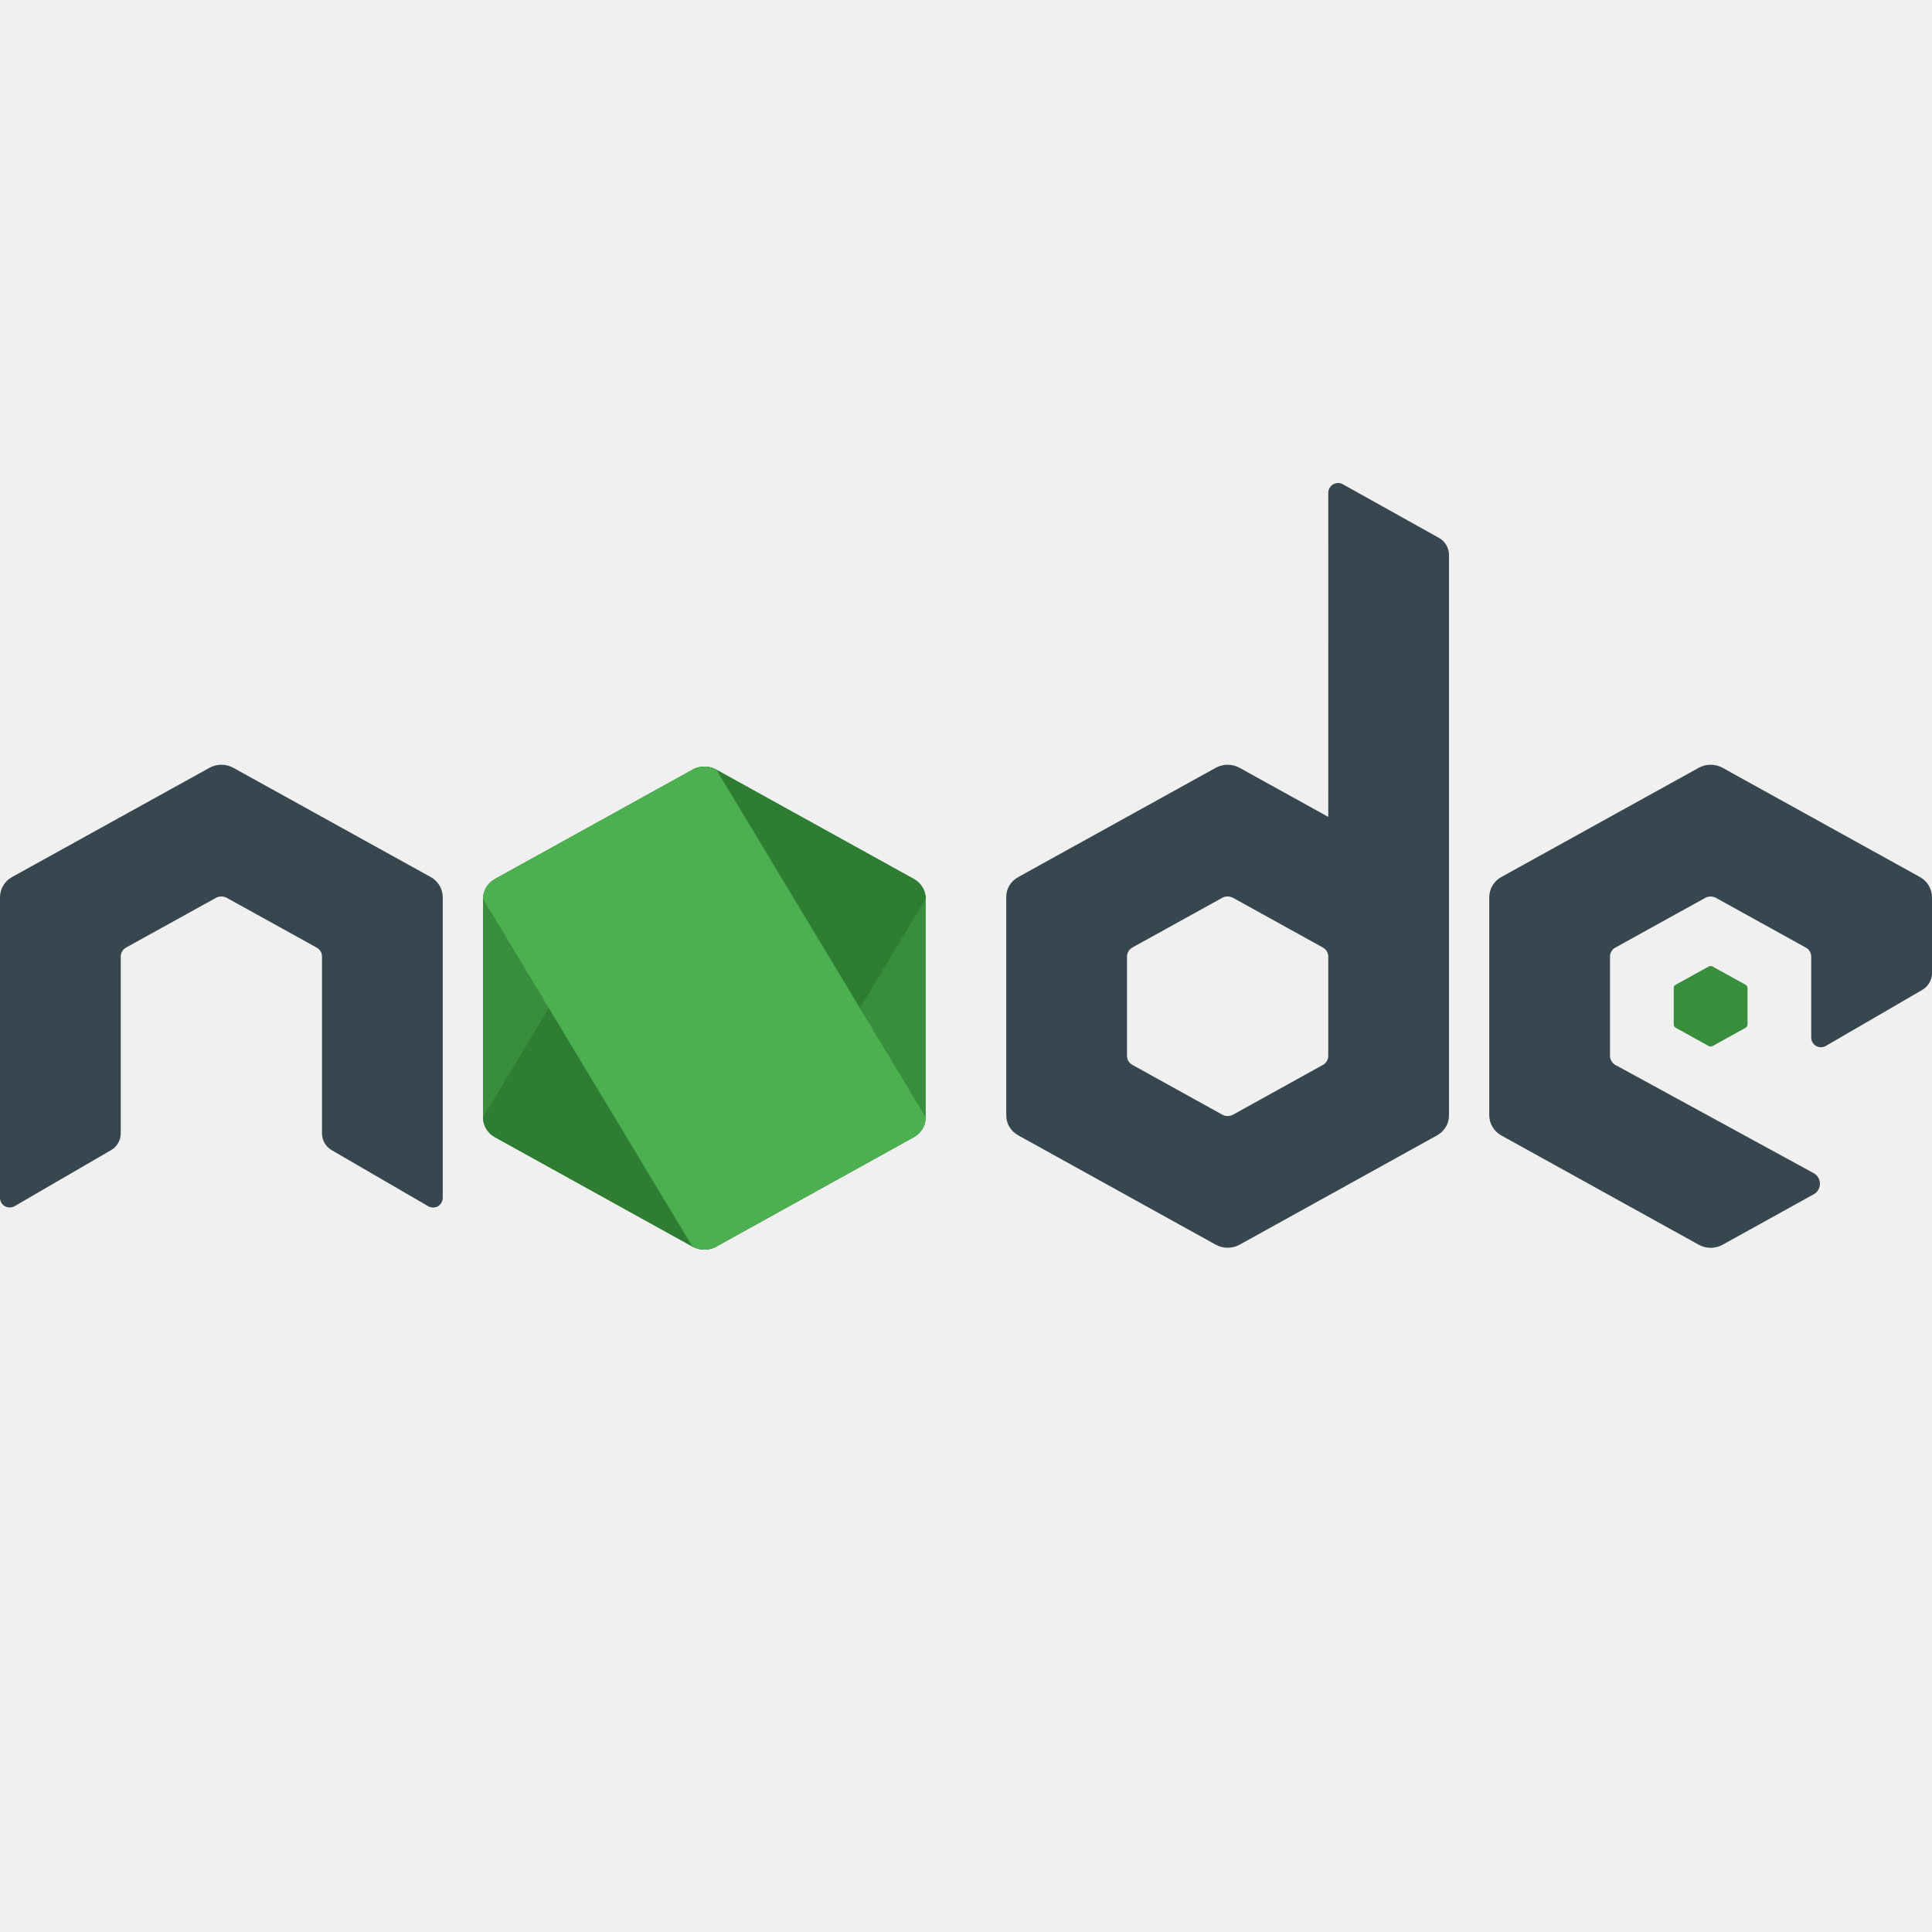
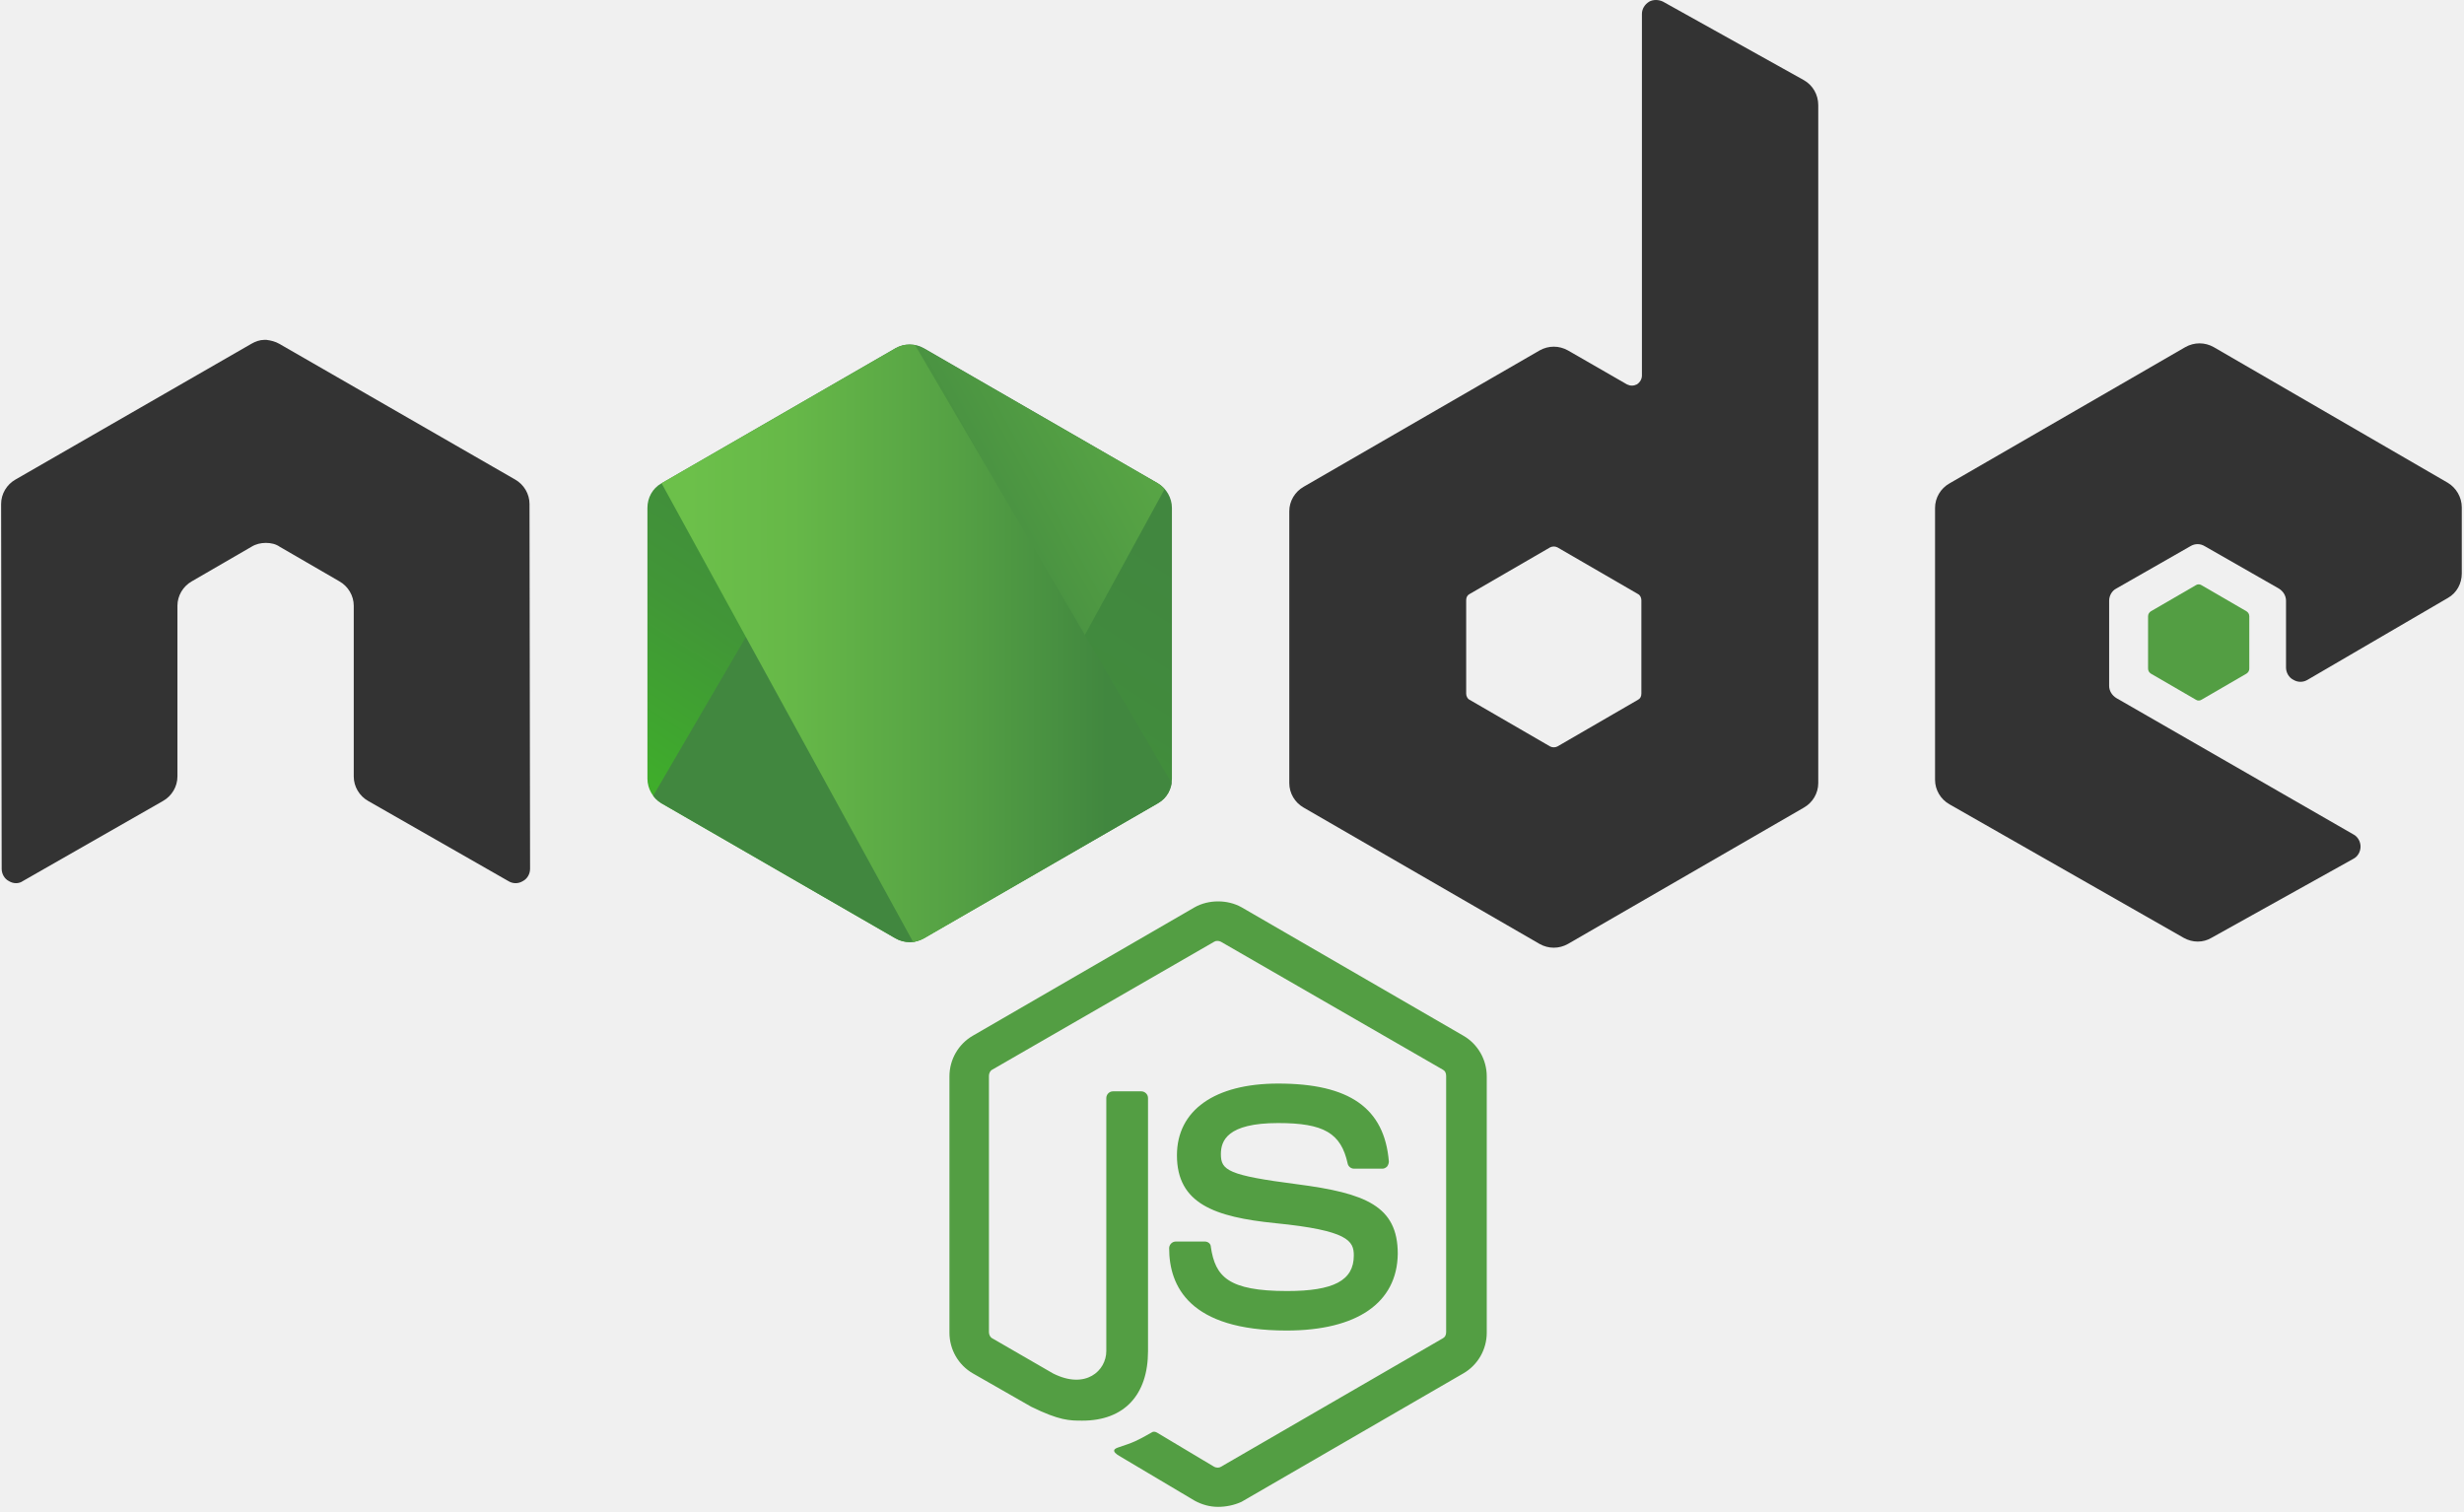
- <svg xmlns="http://www.w3.org/2000/svg" viewBox="0 0 48 48" width="48px" height="48px">
-   <path fill="#388e3c" d="M17.204 19.122l-4.907 2.715C12.113 21.938 12 22.126 12 22.329v5.433c0 .203.113.39.297.492l4.908 2.717c.183.101.41.101.593 0l4.907-2.717C22.887 28.152 23 27.965 23 27.762v-5.433c0-.203-.113-.39-.297-.492l-4.906-2.715c-.092-.051-.195-.076-.297-.076-.103 0-.205.025-.297.076M42.451 24.013l-.818.452c-.031.017-.049.048-.049.082v.906c0 .034.019.065.049.082l.818.453c.031.017.068.017.099 0l.818-.453c.03-.017.049-.048.049-.082v-.906c0-.034-.019-.065-.05-.082l-.818-.452C42.534 24.004 42.517 24 42.5 24S42.466 24.004 42.451 24.013" />
-   <path fill="#37474f" d="M35.751,13.364l-2.389-1.333c-0.075-0.042-0.167-0.041-0.241,0.003 c-0.074,0.044-0.12,0.123-0.12,0.209L33,20.295l-2.203-1.219C30.705,19.025,30.602,19,30.5,19c-0.102,0-0.205,0.025-0.297,0.076 h0.001l-4.907,2.715C25.113,21.892,25,22.08,25,22.282v5.433c0,0.203,0.113,0.39,0.297,0.492l4.908,2.717 c0.183,0.101,0.41,0.101,0.593,0l4.907-2.717C35.887,28.106,36,27.918,36,27.715V13.788C36,13.612,35.904,13.45,35.751,13.364z M32.866,26.458l-2.23,1.235c-0.083,0.046-0.186,0.046-0.269,0l-2.231-1.235C28.051,26.412,28,26.326,28,26.234v-2.47 c0-0.092,0.051-0.177,0.135-0.224l2.231-1.234h-0.001c0.042-0.023,0.088-0.034,0.135-0.034c0.047,0,0.093,0.012,0.135,0.034 l2.23,1.234C32.949,23.587,33,23.673,33,23.765v2.47C33,26.326,32.949,26.412,32.866,26.458z" />
-   <path fill="#2e7d32" d="M17.204,19.122L12,27.762c0,0.203,0.113,0.39,0.297,0.492l4.908,2.717 c0.183,0.101,0.41,0.101,0.593,0L23,22.329c0-0.203-0.113-0.39-0.297-0.492l-4.906-2.715c-0.092-0.051-0.195-0.076-0.297-0.076 c-0.103,0-0.205,0.025-0.297,0.076" />
-   <path fill="#4caf50" d="M17.204,19.122l-4.907,2.715C12.113,21.938,12,22.126,12,22.329l5.204,8.642 c0.183,0.101,0.41,0.101,0.593,0l4.907-2.717C22.887,28.152,23,27.965,23,27.762l-5.203-8.64c-0.092-0.051-0.195-0.076-0.297-0.076 c-0.103,0-0.205,0.025-0.297,0.076" />
-   <path fill="#37474f" d="M47.703 21.791l-4.906-2.715C42.705 19.025 42.602 19 42.5 19c-.102 0-.205.025-.297.076h.001l-4.907 2.715C37.114 21.892 37 22.084 37 22.294v5.411c0 .209.114.402.297.503l4.908 2.717c.184.102.409.102.593 0l2.263-1.253c.207-.115.206-.412-.002-.526l-4.924-2.687C40.052 26.412 40 26.325 40 26.231v-2.466c0-.092.05-.177.13-.221l2.235-1.236h-.001c.042-.023.088-.034.135-.034.047 0 .093.012.135.034l2.235 1.237c.08.044.13.129.13.221v2.012c0 .086.046.166.121.209.075.042.167.042.242-.001l2.398-1.393c.148-.086.24-.245.24-.417v-1.88C48 22.085 47.886 21.892 47.703 21.791zM10.703 21.791l-4.906-2.715C5.705 19.025 5.602 19 5.5 19c-.102 0-.205.025-.297.076h.001l-4.907 2.715C.114 21.892 0 22.084 0 22.294v7.465c0 .086.046.166.121.209.075.042.167.042.242-.001l2.398-1.393C2.909 28.488 3 28.329 3 28.157v-4.393c0-.092.05-.177.13-.221l2.235-1.236H5.365c.042-.023.088-.034.135-.034.047 0 .093.012.135.034l2.235 1.237C7.95 23.588 8 23.673 8 23.765v4.393c0 .172.091.331.24.417l2.398 1.393c.075.043.167.043.242.001C10.954 29.925 11 29.845 11 29.759v-7.464C11 22.085 10.886 21.892 10.703 21.791z" />
+ <svg xmlns="http://www.w3.org/2000/svg" xmlns:xlink="http://www.w3.org/1999/xlink" height="314" preserveAspectRatio="xMidYMid" viewBox="0 0 512 314" width="512">
+   <defs>
+     <linearGradient id="a">
+       <stop offset="0" stop-color="#41873f" />
+       <stop offset=".329" stop-color="#418b3d" />
+       <stop offset=".635" stop-color="#419637" />
+       <stop offset=".932" stop-color="#3fa92d" />
+       <stop offset="1" stop-color="#3fae2a" />
+     </linearGradient>
+     <linearGradient id="b" x1="68.188%" x2="27.823%" xlink:href="#a" y1="17.487%" y2="89.755%" />
+     <path id="c" d="m57.903 1.849c-1.849-1.04-4.045-1.04-5.894 0l-48.657 28.085c-1.849 1.04-2.889 3.005-2.889 5.085v56.285c0 2.08 1.156 4.045 2.889 5.085l48.657 28.085c1.849 1.04 4.045 1.04 5.894 0l48.657-28.085c1.849-1.04 2.889-3.005 2.889-5.085v-56.285c0-2.08-1.156-4.045-2.889-5.085z" />
+     <linearGradient id="d" x1="43.277%" x2="159.245%" y1="55.169%" y2="-18.306%">
+       <stop offset=".138" stop-color="#41873f" />
+       <stop offset=".403" stop-color="#54a044" />
+       <stop offset=".714" stop-color="#66b848" />
+       <stop offset=".908" stop-color="#6cc04a" />
+     </linearGradient>
+     <linearGradient id="e">
+       <stop offset=".092" stop-color="#6cc04a" />
+       <stop offset=".286" stop-color="#66b848" />
+       <stop offset=".597" stop-color="#54a044" />
+       <stop offset=".862" stop-color="#41873f" />
+     </linearGradient>
+     <linearGradient id="f" x1="-4413.77%" x2="5327.93%" xlink:href="#e" y1="13.43%" y2="13.43%" />
+     <linearGradient id="g" x1="-4.389%" x2="101.499%" xlink:href="#e" y1="49.997%" y2="49.997%" />
+     <linearGradient id="h" x1="-9713.77%" x2="27.93%" xlink:href="#e" y1="36.21%" y2="36.21%" />
+     <linearGradient id="i" x1="-103.861%" x2="100.797%" xlink:href="#e" y1="50.275%" y2="50.275%" />
+     <linearGradient id="j" x1="130.613%" x2="4.393%" xlink:href="#a" y1="-211.069%" y2="201.605%" />
+     <mask id="k" fill="#fff">
+       <use fill="#fff" xlink:href="#c" />
+     </mask>
+   </defs>
+   <g fill="none">
+     <path d="m253.111 313.094c-1.734 0-3.352-.462-4.854-1.271l-15.372-9.13c-2.312-1.271-1.156-1.734-.462-1.965 3.121-1.04 3.698-1.271 6.935-3.121.347-.231.809-.116 1.156.116l11.789 7.05c.462.231 1.04.231 1.387 0l46.115-26.698c.462-.231.693-.693.693-1.271v-53.28c0-.578-.231-1.04-.693-1.271l-46.115-26.582c-.462-.231-1.04-.231-1.387 0l-46.115 26.582c-.462.231-.693.809-.693 1.271v53.28c0 .462.231 1.04.693 1.271l12.598 7.281c6.819 3.467 11.095-.578 11.095-4.623v-52.587c0-.693.578-1.387 1.387-1.387h5.894c.693 0 1.387.578 1.387 1.387v52.587c0 9.13-4.97 14.447-13.638 14.447-2.658 0-4.739 0-10.633-2.889l-12.135-6.935c-3.005-1.734-4.854-4.97-4.854-8.437v-53.28c0-3.467 1.849-6.703 4.854-8.437l46.115-26.698c2.889-1.618 6.819-1.618 9.708 0l46.115 26.698c3.005 1.734 4.854 4.97 4.854 8.437v53.28c0 3.467-1.849 6.703-4.854 8.437l-46.115 26.698c-1.502.693-3.236 1.04-4.854 1.04zm14.216-36.637c-20.226 0-24.386-9.246-24.386-17.105 0-.693.578-1.387 1.387-1.387h6.01c.693 0 1.271.462 1.271 1.156.925 6.126 3.583 9.13 15.834 9.13 9.708 0 13.869-2.196 13.869-7.397 0-3.005-1.156-5.201-16.296-6.703-12.598-1.271-20.457-4.045-20.457-14.1 0-9.362 7.859-14.909 21.035-14.909 14.794 0 22.075 5.085 23 16.181 0 .347-.116.693-.347 1.04-.231.231-.578.462-.925.462h-6.01c-.578 0-1.156-.462-1.271-1.04-1.387-6.357-4.97-8.437-14.447-8.437-10.633 0-11.904 3.698-11.904 6.472 0 3.352 1.502 4.392 15.834 6.241 14.216 1.849 20.919 4.507 20.919 14.447-.116 10.171-8.437 15.949-23.115 15.949z" fill="#539e43" />
+     <path d="m110.028 104.712c0-2.08-1.156-4.045-3.005-5.085l-49.004-28.2c-.809-.462-1.734-.693-2.658-.809h-.462c-.925 0-1.849.347-2.658.809l-49.004 28.2c-1.849 1.04-3.005 3.005-3.005 5.085l.116 75.818c0 1.04.578 2.08 1.502 2.543.925.578 2.08.578 2.889 0l29.125-16.643c1.849-1.04 3.005-3.005 3.005-5.085v-35.482c0-2.08 1.156-4.045 3.005-5.085l12.367-7.166c.925-.578 1.965-.809 3.005-.809s2.08.231 2.889.809l12.367 7.166c1.849 1.04 3.005 3.005 3.005 5.085v35.482c0 2.08 1.156 4.045 3.005 5.085l29.125 16.643c.925.578 2.08.578 3.005 0 .925-.462 1.502-1.502 1.502-2.543z" fill="#333" />
+     <path d="m345.571.347c-.925-.462-2.08-.462-2.889 0-.925.578-1.502 1.502-1.502 2.543v75.124c0 .693-.347 1.387-1.04 1.849-.693.347-1.387.347-2.08 0l-12.251-7.05c-1.849-1.04-4.045-1.04-5.894 0l-49.004 28.316c-1.849 1.04-3.005 3.005-3.005 5.085v56.516c0 2.08 1.156 4.045 3.005 5.085l49.004 28.316c1.849 1.04 4.045 1.04 5.894 0l49.004-28.316c1.849-1.04 3.005-3.005 3.005-5.085v-140.887c0-2.196-1.156-4.161-3.005-5.201zm-4.507 143.776c0 .578-.231 1.04-.693 1.271l-16.758 9.708c-.462.231-1.04.231-1.502 0l-16.758-9.708c-.462-.231-.693-.809-.693-1.271v-19.417c0-.578.231-1.04.693-1.271l16.758-9.708c.462-.231 1.04-.231 1.502 0l16.758 9.708c.462.231.693.809.693 1.271z" fill="#333" />
+     <g transform="translate(401.0474 70.50113)">
+       <path d="m107.601 53.743c1.849-1.04 2.889-3.005 2.889-5.085v-13.753c0-2.08-1.156-4.045-2.889-5.085l-48.657-28.2c-1.849-1.04-4.045-1.04-5.894 0l-49.004 28.316c-1.849 1.04-3.005 3.005-3.005 5.085v56.516c0 2.08 1.156 4.045 3.005 5.085l48.657 27.738c1.849 1.04 4.045 1.04 5.779 0l29.472-16.412c.925-.462 1.502-1.502 1.502-2.543 0-1.04-.578-2.08-1.502-2.543l-49.235-28.316c-.925-.578-1.502-1.502-1.502-2.543v-17.683c0-1.04.578-2.08 1.502-2.543l15.372-8.784c.925-.578 2.08-.578 3.005 0l15.372 8.784c.925.578 1.502 1.502 1.502 2.543v13.869c0 1.04.578 2.08 1.502 2.543.925.578 2.08.578 3.005 0z" fill="#333" />
+       <path d="m55.245 51.084c.347-.231.809-.231 1.156 0l9.362 5.432c.347.231.578.578.578 1.04v10.864c0 .462-.231.809-.578 1.04l-9.362 5.432c-.347.231-.809.231-1.156 0l-9.362-5.432c-.347-.231-.578-.578-.578-1.04v-10.864c0-.462.231-.809.578-1.04z" fill="#539e43" />
+     </g>
+     <g transform="translate(134.0677 70.50113)">
+       <use fill="url(#b)" xlink:href="#c" />
+       <g mask="url(#k)">
+         <path d="m51.893 1.849-48.773 28.085c-1.849 1.04-3.121 3.005-3.121 5.085v56.285c0 1.387.578 2.658 1.502 3.698l54.783-93.847c-1.387-.231-3.005-.116-4.392.693z" />
+         <path d="m56.632 125.053c.462-.116.925-.347 1.387-.578l48.773-28.085c1.849-1.04 3.005-3.005 3.005-5.085v-56.285c0-1.502-.693-3.005-1.734-4.045z" />
+         <path d="m106.676 29.934-48.888-28.085c-.462-.231-1.04-.462-1.502-.578l-54.783 93.847c.462.578 1.04 1.04 1.618 1.387l48.888 28.085c1.387.809 3.005 1.04 4.507.578l51.431-94.079c-.347-.462-.809-.809-1.271-1.156z" fill="url(#d)" />
+       </g>
+       <g mask="url(#k)">
+         <g transform="translate(0 -9.24605)">
+           <path d="m109.797 100.551v-56.285c0-2.08-1.271-4.045-3.121-5.085l-48.888-28.085c-.578-.347-1.156-.578-1.849-.693l53.512 91.42c.231-.347.347-.809.347-1.271z" fill="none" />
+           <path d="m3.121 39.18c-1.849 1.04-3.121 3.005-3.121 5.085v56.285c0 2.08 1.387 4.045 3.121 5.085l48.888 28.085c1.156.693 2.427.925 3.814.693l-52.356-95.35z" fill="none" />
+           <g fill-rule="evenodd">
+             <path d="m50.391.809-.693.347h.925z" fill="url(#f)" />
+             <path d="m106.792 105.636c1.387-.809 2.427-2.196 2.889-3.698l-53.627-91.536c-1.387-.231-2.889-.116-4.161.693l-48.542 27.969 52.356 95.465c.693-.116 1.502-.347 2.196-.693z" fill="url(#g)" />
+             <path d="m111.299 104.712-.347-.578v.809z" fill="url(#h)" />
+             <path d="m106.792 105.636-48.773 28.085c-.693.347-1.387.578-2.196.693l.925 1.734 54.089-31.321v-.693l-1.387-2.312c-.231 1.618-1.271 3.005-2.658 3.814z" fill="url(#i)" />
+             <path d="m106.792 105.636-48.773 28.085c-.693.347-1.387.578-2.196.693l.925 1.734 54.089-31.321v-.693l-1.387-2.312c-.231 1.618-1.271 3.005-2.658 3.814z" fill="url(#j)" />
+           </g>
+         </g>
+       </g>
+     </g>
+   </g>
</svg>
